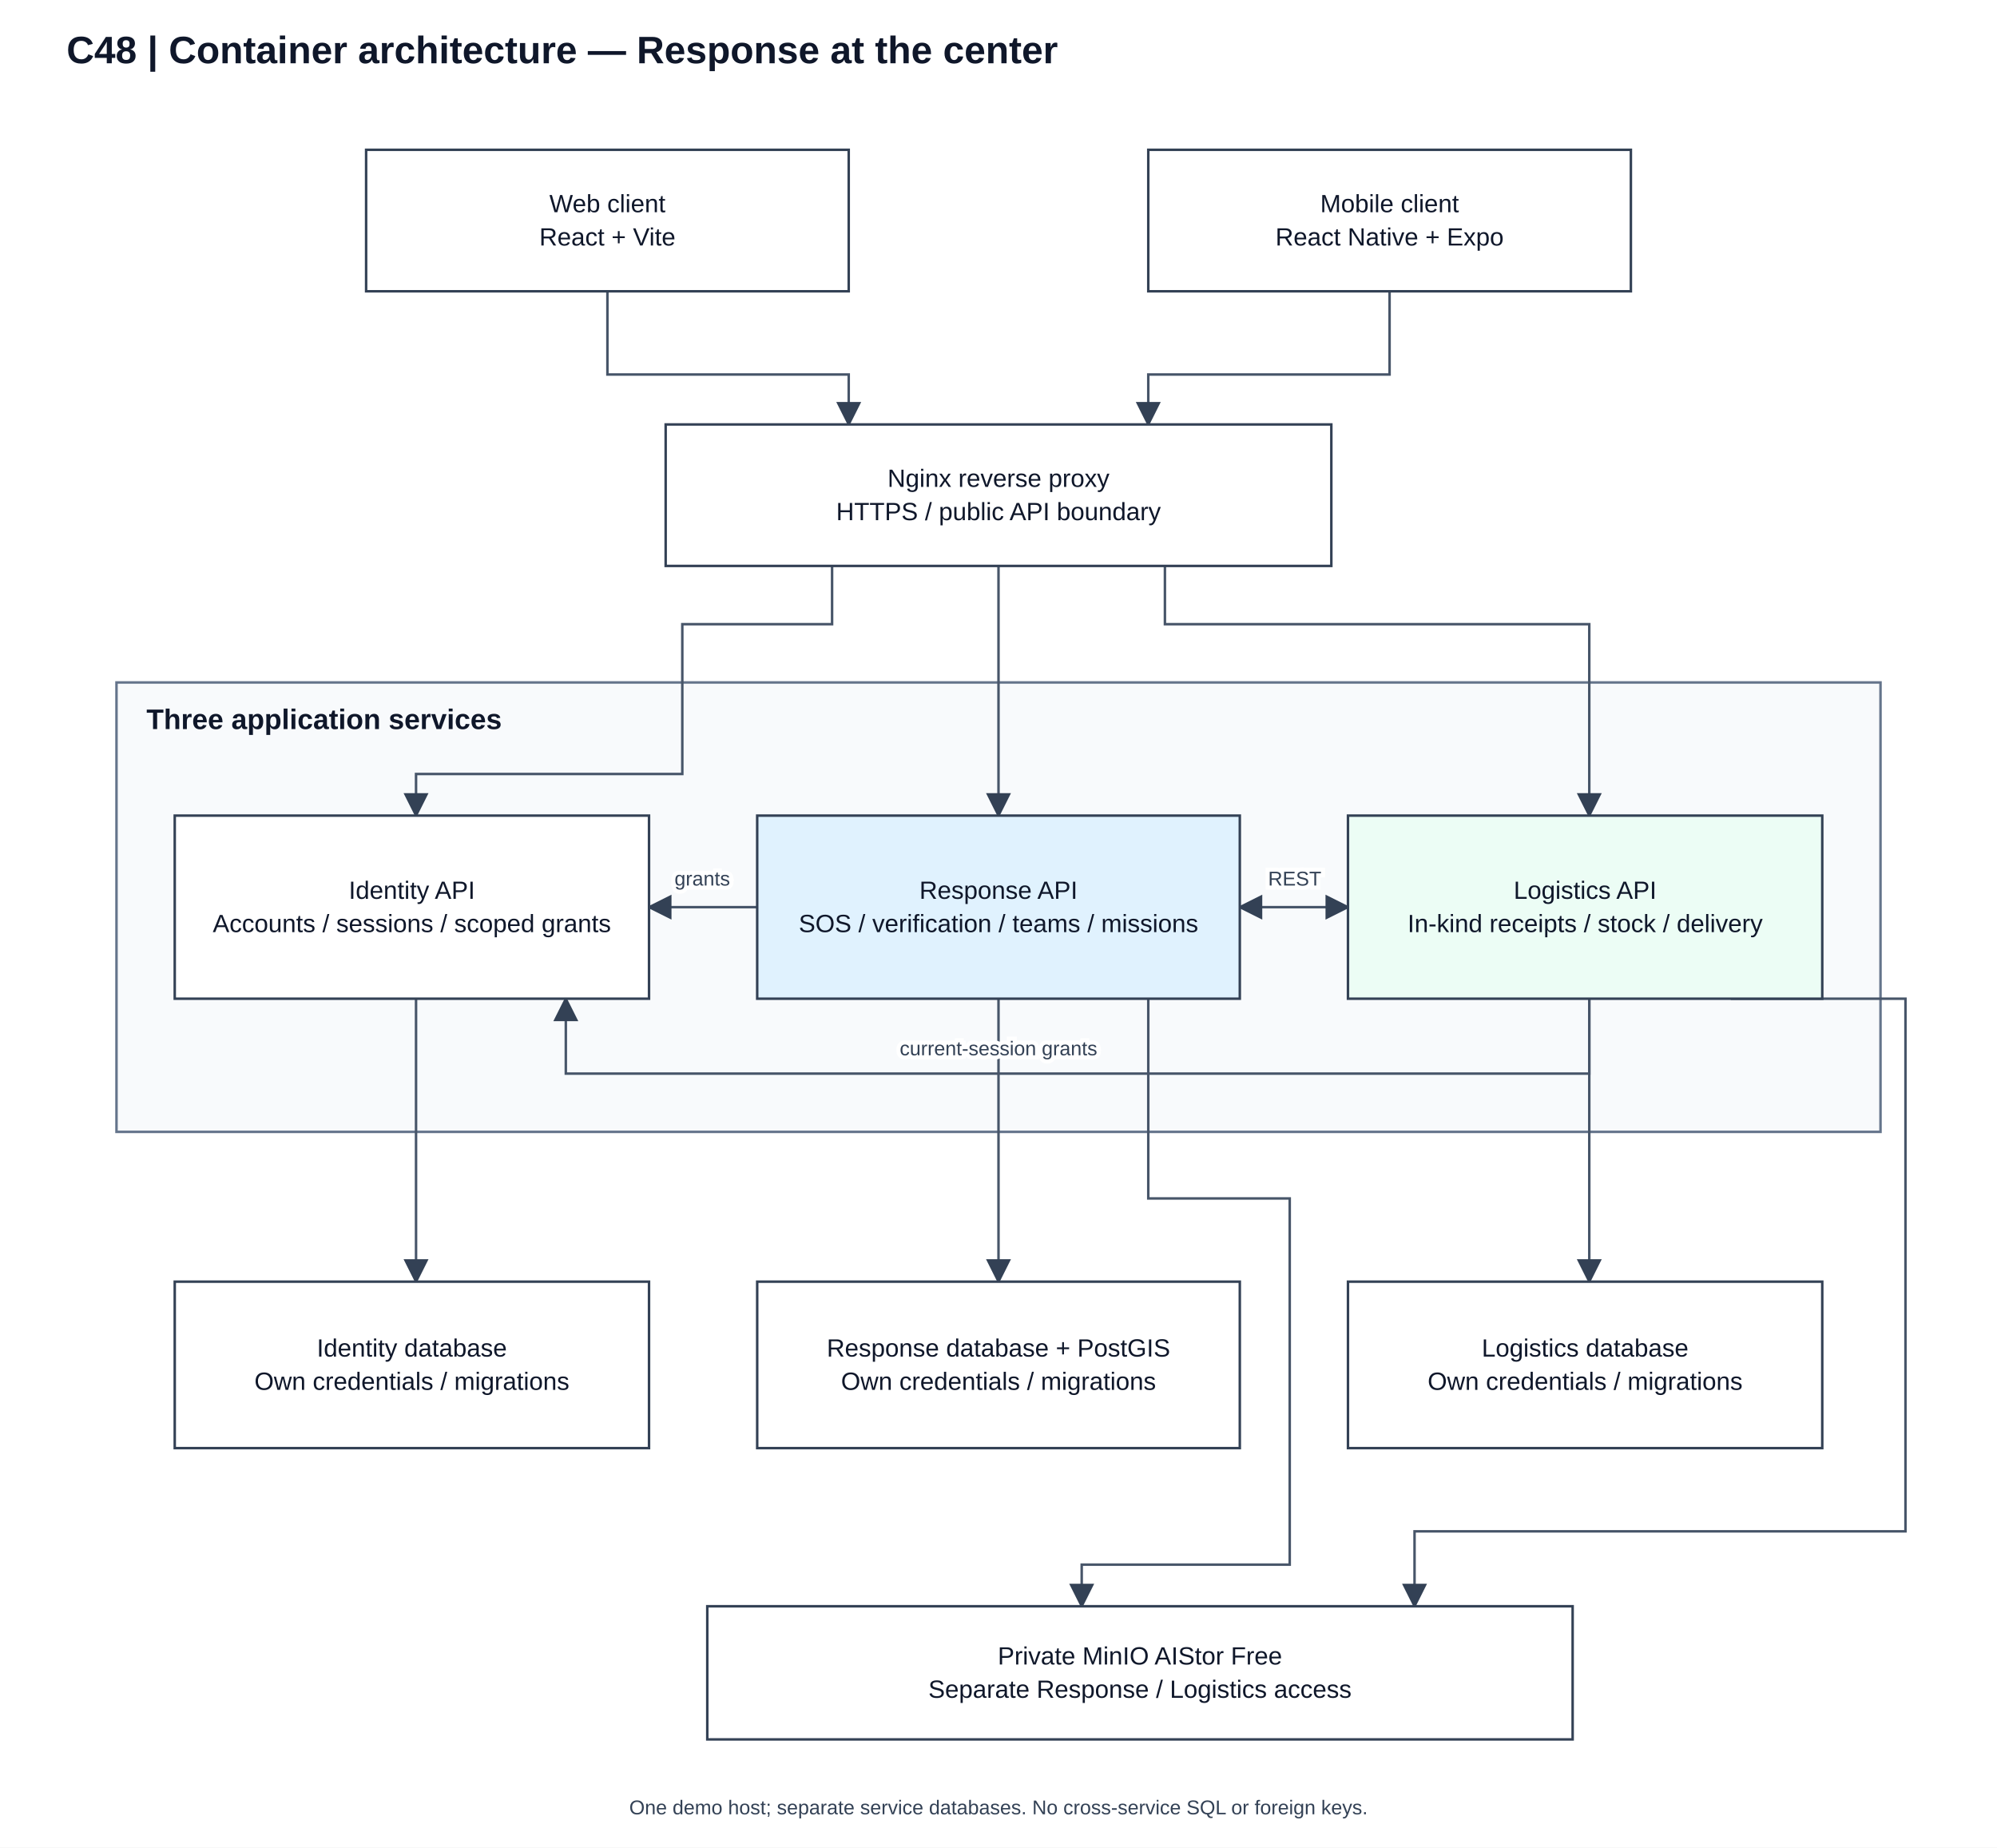
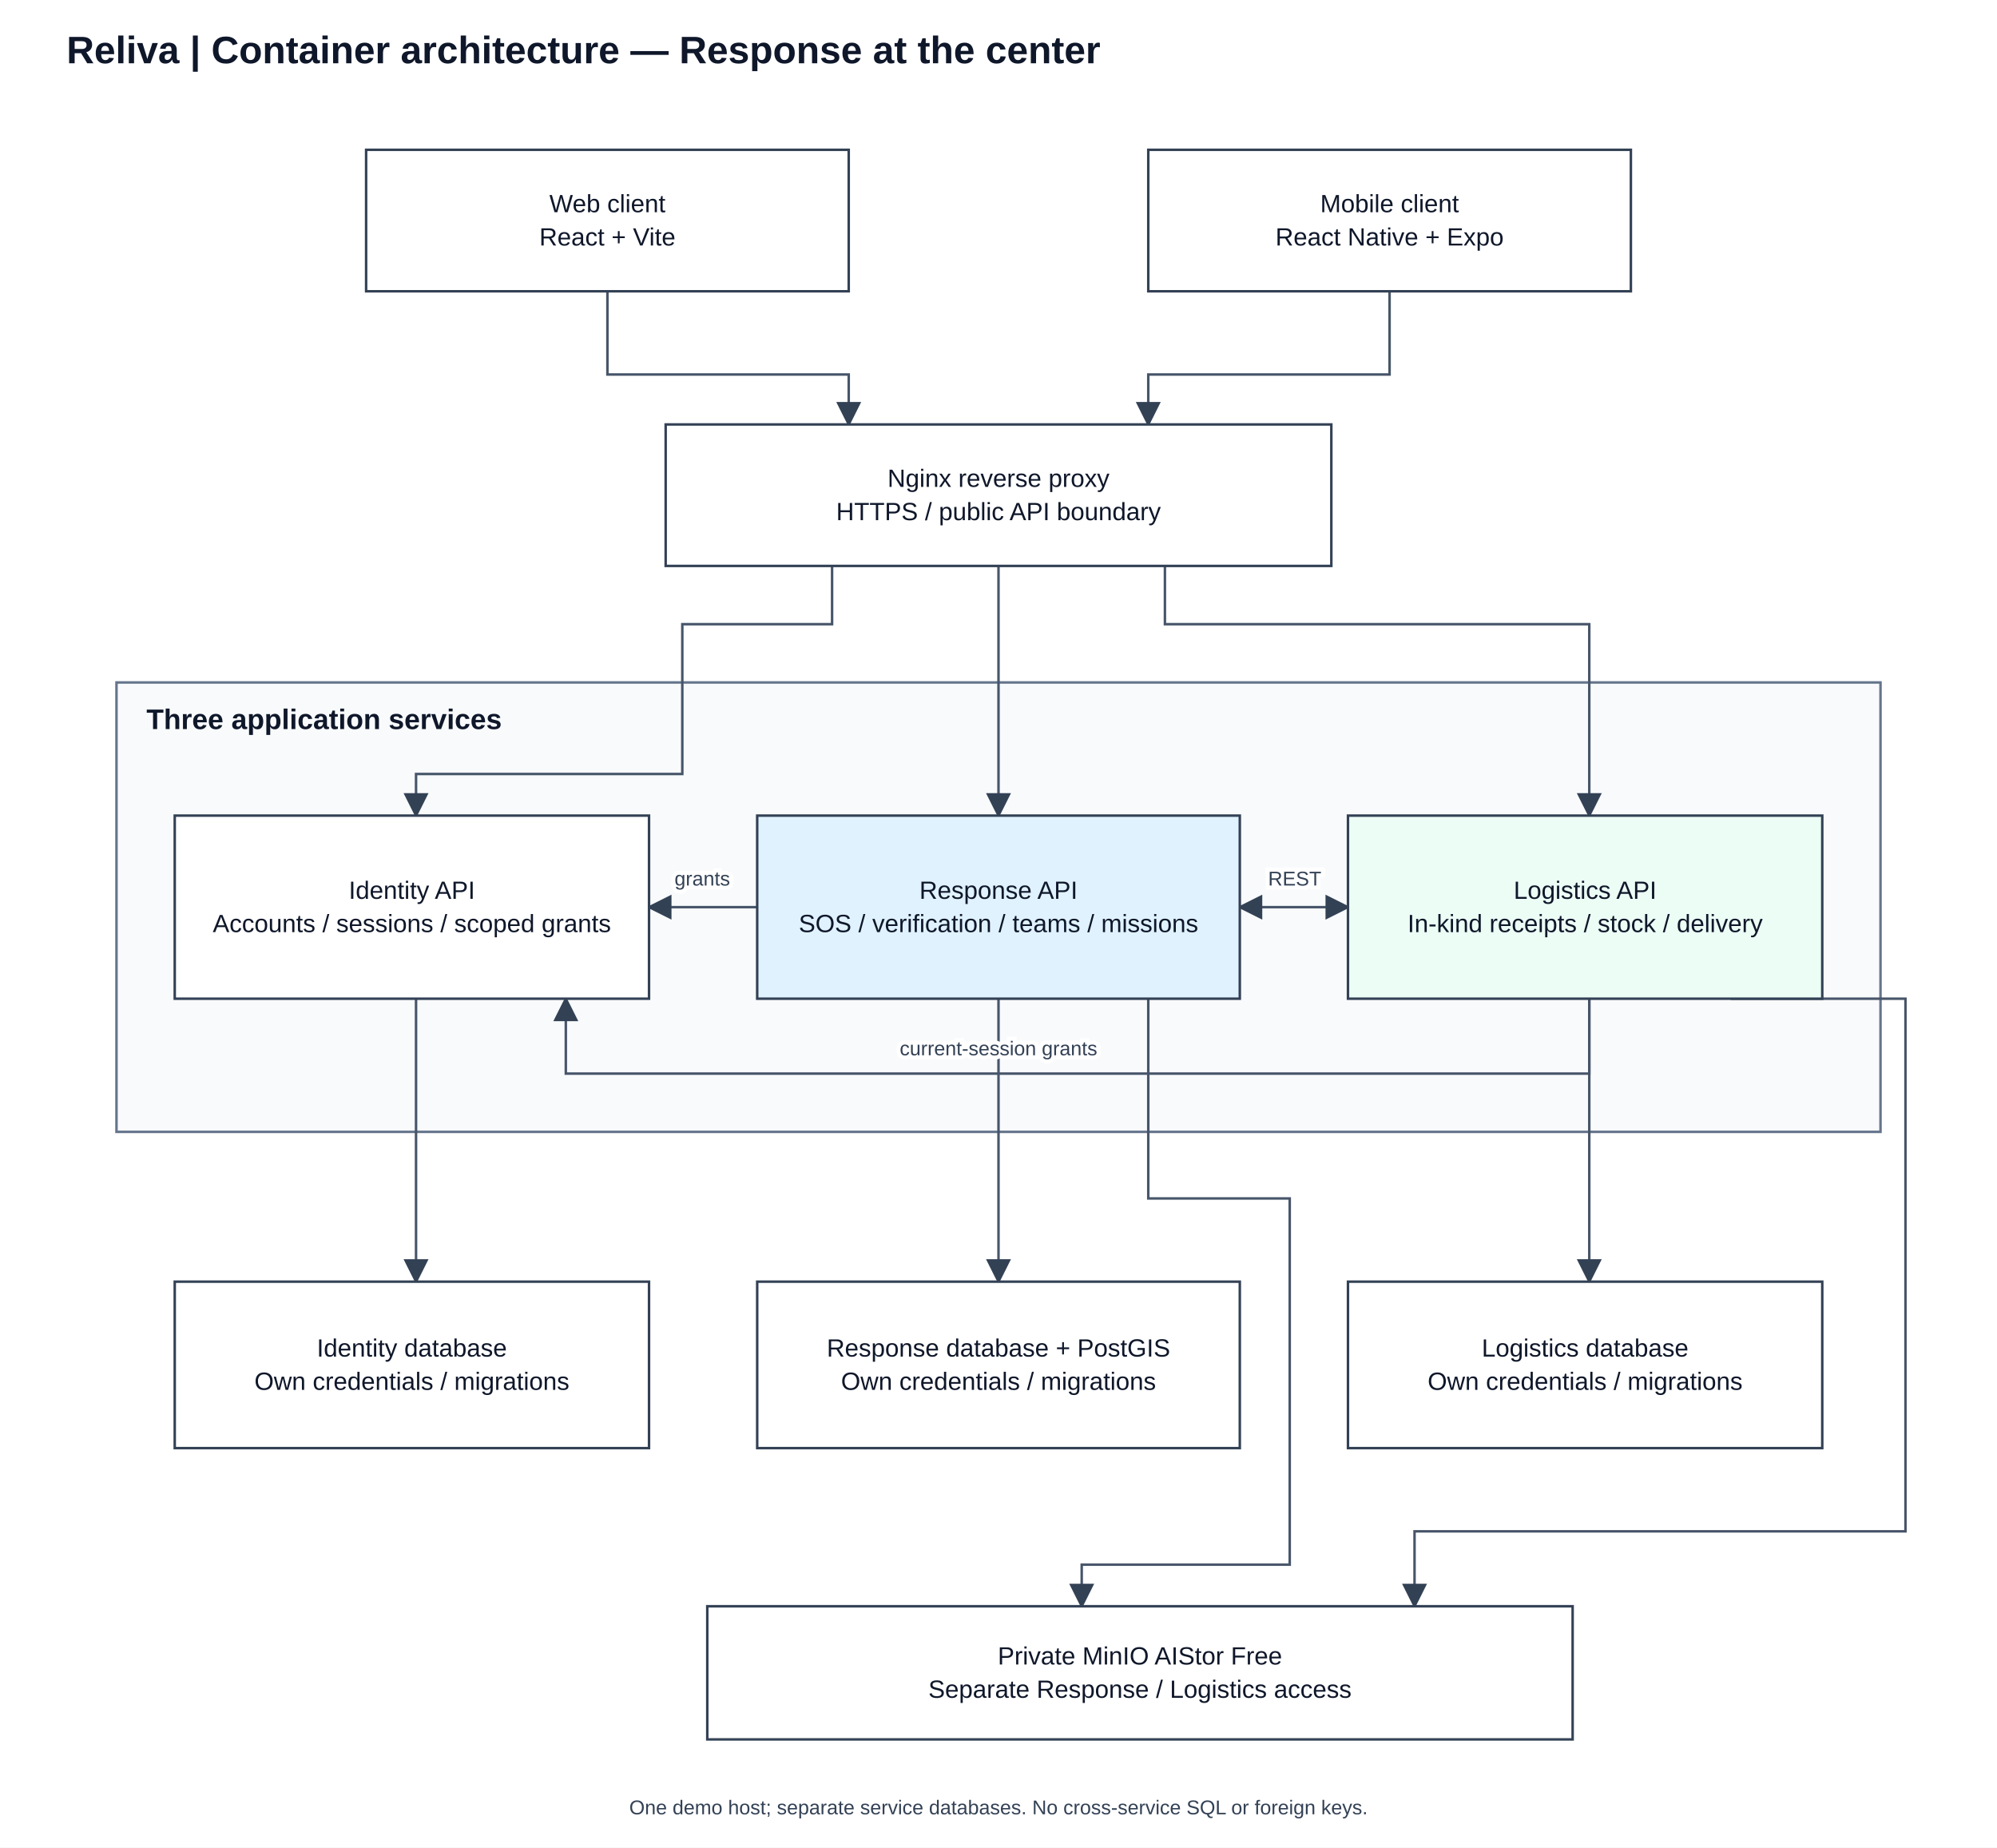
<svg xmlns="http://www.w3.org/2000/svg" width="1200" height="1110" viewBox="0 0 1200 1110" role="img" aria-labelledby="title desc">
  <defs>
    <marker id="arrow" markerWidth="10" markerHeight="10" refX="9" refY="5" orient="auto-start-reverse">
      <path d="M0,0 L10,5 L0,10 Z" fill="#334155" />
    </marker>
    <marker id="generalization" markerWidth="14" markerHeight="14" refX="13" refY="7" orient="auto">
      <path d="M1,1 L13,7 L1,13 Z" fill="white" stroke="#334155" stroke-width="1.5" />
    </marker>
  </defs>
  <rect width="1200" height="1110" fill="white" />
-   <text x="40" y="38" font-family="Arial, sans-serif" font-size="23" font-weight="700" fill="#0f172a">C48 | Container architecture — Response at the center</text>
+   <text x="40" y="38" font-family="Arial, sans-serif" font-size="23" font-weight="700" fill="#0f172a">Reliva | Container architecture — Response at the center</text>
  <rect x="70" y="410" width="1060" height="270" fill="#f8fafc" stroke="#64748b" stroke-width="1.5" />
  <text x="88" y="438" font-family="Arial, sans-serif" font-size="17" font-weight="700" fill="#0f172a">Three application services</text>
  <path d="M365,175 L365,225 L510,225 L510,255" fill="none" stroke="#475569" stroke-width="1.5" marker-end="url(#arrow)" />
  <path d="M835,175 L835,225 L690,225 L690,255" fill="none" stroke="#475569" stroke-width="1.5" marker-end="url(#arrow)" />
  <path d="M500,340 L500,375 L410,375 L410,465 L250,465 L250,490" fill="none" stroke="#475569" stroke-width="1.5" marker-end="url(#arrow)" />
  <path d="M600,340 L600,490" fill="none" stroke="#475569" stroke-width="1.5" marker-end="url(#arrow)" />
  <path d="M700,340 L700,375 L955,375 L955,490" fill="none" stroke="#475569" stroke-width="1.5" marker-end="url(#arrow)" />
  <path d="M455,545 L390,545" fill="none" stroke="#475569" stroke-width="1.5" marker-end="url(#arrow)" />
  <path d="M810,545 L745,545" fill="none" stroke="#475569" stroke-width="1.5" marker-start="url(#arrow)" marker-end="url(#arrow)" />
  <path d="M955,600 L955,645 L340,645 L340,600" fill="none" stroke="#475569" stroke-width="1.5" marker-end="url(#arrow)" />
  <path d="M250,600 L250,770" fill="none" stroke="#475569" stroke-width="1.5" marker-end="url(#arrow)" />
  <path d="M600,600 L600,770" fill="none" stroke="#475569" stroke-width="1.5" marker-end="url(#arrow)" />
  <path d="M955,600 L955,770" fill="none" stroke="#475569" stroke-width="1.5" marker-end="url(#arrow)" />
  <path d="M690,600 L690,720 L775,720 L775,940 L650,940 L650,965" fill="none" stroke="#475569" stroke-width="1.5" marker-end="url(#arrow)" />
  <path d="M1040,600 L1145,600 L1145,920 L850,920 L850,965" fill="none" stroke="#475569" stroke-width="1.5" marker-end="url(#arrow)" />
  <rect x="220" y="90" width="290" height="85" fill="#ffffff" stroke="#334155" stroke-width="1.5" />
  <text x="365.0" y="127.5" text-anchor="middle" font-family="Arial, sans-serif" font-size="15" fill="#0f172a">Web client</text>
  <text x="365.0" y="147.5" text-anchor="middle" font-family="Arial, sans-serif" font-size="15" fill="#0f172a">React + Vite</text>
  <rect x="690" y="90" width="290" height="85" fill="#ffffff" stroke="#334155" stroke-width="1.5" />
  <text x="835.0" y="127.5" text-anchor="middle" font-family="Arial, sans-serif" font-size="15" fill="#0f172a">Mobile client</text>
  <text x="835.0" y="147.5" text-anchor="middle" font-family="Arial, sans-serif" font-size="15" fill="#0f172a">React Native + Expo</text>
  <rect x="400" y="255" width="400" height="85" fill="#ffffff" stroke="#334155" stroke-width="1.5" />
  <text x="600.0" y="292.5" text-anchor="middle" font-family="Arial, sans-serif" font-size="15" fill="#0f172a">Nginx reverse proxy</text>
  <text x="600.0" y="312.5" text-anchor="middle" font-family="Arial, sans-serif" font-size="15" fill="#0f172a">HTTPS / public API boundary</text>
  <rect x="105" y="490" width="285" height="110" fill="#ffffff" stroke="#334155" stroke-width="1.5" />
  <text x="247.5" y="540.0" text-anchor="middle" font-family="Arial, sans-serif" font-size="15" fill="#0f172a">Identity API</text>
  <text x="247.5" y="560.0" text-anchor="middle" font-family="Arial, sans-serif" font-size="15" fill="#0f172a">Accounts / sessions / scoped grants</text>
  <rect x="455" y="490" width="290" height="110" fill="#e0f2fe" stroke="#334155" stroke-width="1.5" />
  <text x="600.0" y="540.0" text-anchor="middle" font-family="Arial, sans-serif" font-size="15" fill="#0f172a">Response API</text>
  <text x="600.0" y="560.0" text-anchor="middle" font-family="Arial, sans-serif" font-size="15" fill="#0f172a">SOS / verification / teams / missions</text>
  <rect x="810" y="490" width="285" height="110" fill="#ecfdf5" stroke="#334155" stroke-width="1.5" />
  <text x="952.5" y="540.0" text-anchor="middle" font-family="Arial, sans-serif" font-size="15" fill="#0f172a">Logistics API</text>
  <text x="952.5" y="560.0" text-anchor="middle" font-family="Arial, sans-serif" font-size="15" fill="#0f172a">In-kind receipts / stock / delivery</text>
  <rect x="105" y="770" width="285" height="100" fill="#ffffff" stroke="#334155" stroke-width="1.5" />
  <text x="247.5" y="815.0" text-anchor="middle" font-family="Arial, sans-serif" font-size="15" fill="#0f172a">Identity database</text>
  <text x="247.5" y="835.0" text-anchor="middle" font-family="Arial, sans-serif" font-size="15" fill="#0f172a">Own credentials / migrations</text>
  <rect x="455" y="770" width="290" height="100" fill="#ffffff" stroke="#334155" stroke-width="1.5" />
  <text x="600.0" y="815.0" text-anchor="middle" font-family="Arial, sans-serif" font-size="15" fill="#0f172a">Response database + PostGIS</text>
  <text x="600.0" y="835.0" text-anchor="middle" font-family="Arial, sans-serif" font-size="15" fill="#0f172a">Own credentials / migrations</text>
  <rect x="810" y="770" width="285" height="100" fill="#ffffff" stroke="#334155" stroke-width="1.5" />
  <text x="952.5" y="815.0" text-anchor="middle" font-family="Arial, sans-serif" font-size="15" fill="#0f172a">Logistics database</text>
  <text x="952.5" y="835.0" text-anchor="middle" font-family="Arial, sans-serif" font-size="15" fill="#0f172a">Own credentials / migrations</text>
  <rect x="425" y="965" width="520" height="80" fill="#ffffff" stroke="#334155" stroke-width="1.5" />
  <text x="685.0" y="1000.0" text-anchor="middle" font-family="Arial, sans-serif" font-size="15" fill="#0f172a">Private MinIO AIStor Free</text>
  <text x="685.0" y="1020.0" text-anchor="middle" font-family="Arial, sans-serif" font-size="15" fill="#0f172a">Separate Response / Logistics access</text>
  <text x="600" y="1090" text-anchor="middle" font-family="Arial, sans-serif" font-size="12" fill="#334155" stroke="white" stroke-width="5" paint-order="stroke">One demo host; separate service databases. No cross-service SQL or foreign keys.</text>
  <text x="422" y="532" text-anchor="middle" font-family="Arial, sans-serif" font-size="12" fill="#334155" stroke="white" stroke-width="5" paint-order="stroke">grants</text>
  <text x="778" y="532" text-anchor="middle" font-family="Arial, sans-serif" font-size="12" fill="#334155" stroke="white" stroke-width="5" paint-order="stroke">REST</text>
  <text x="600" y="634" text-anchor="middle" font-family="Arial, sans-serif" font-size="12" fill="#334155" stroke="white" stroke-width="5" paint-order="stroke">current-session grants</text>
</svg>
